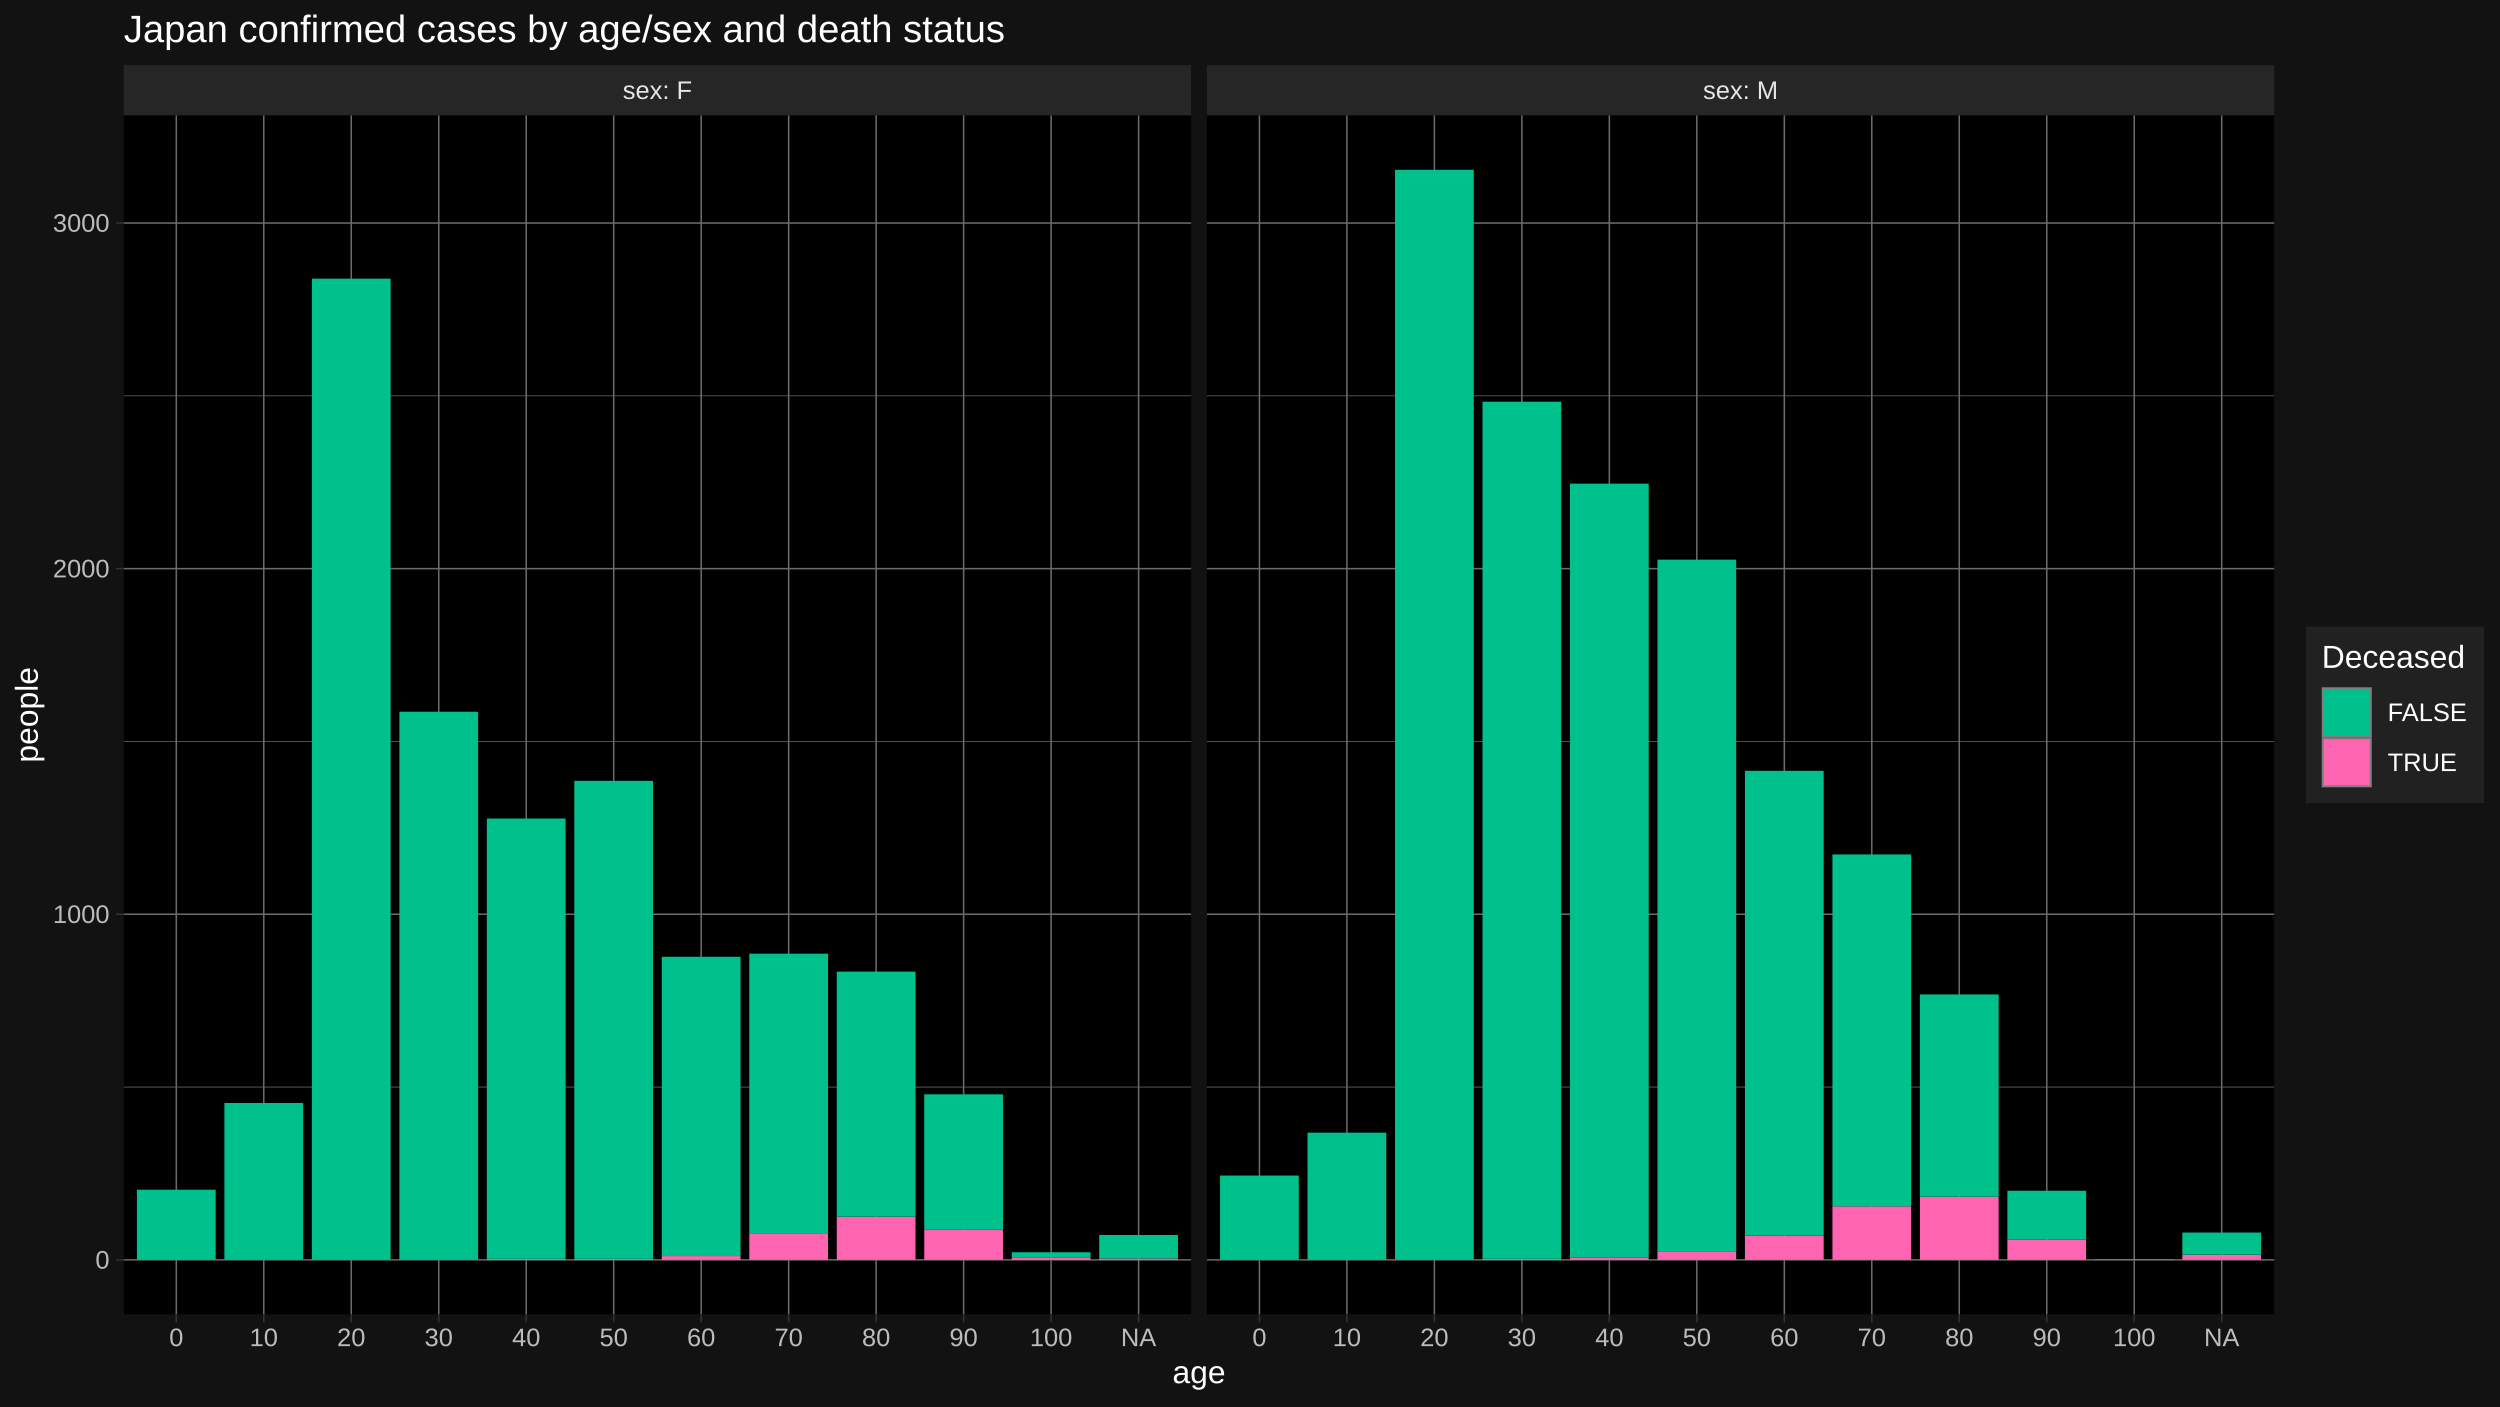
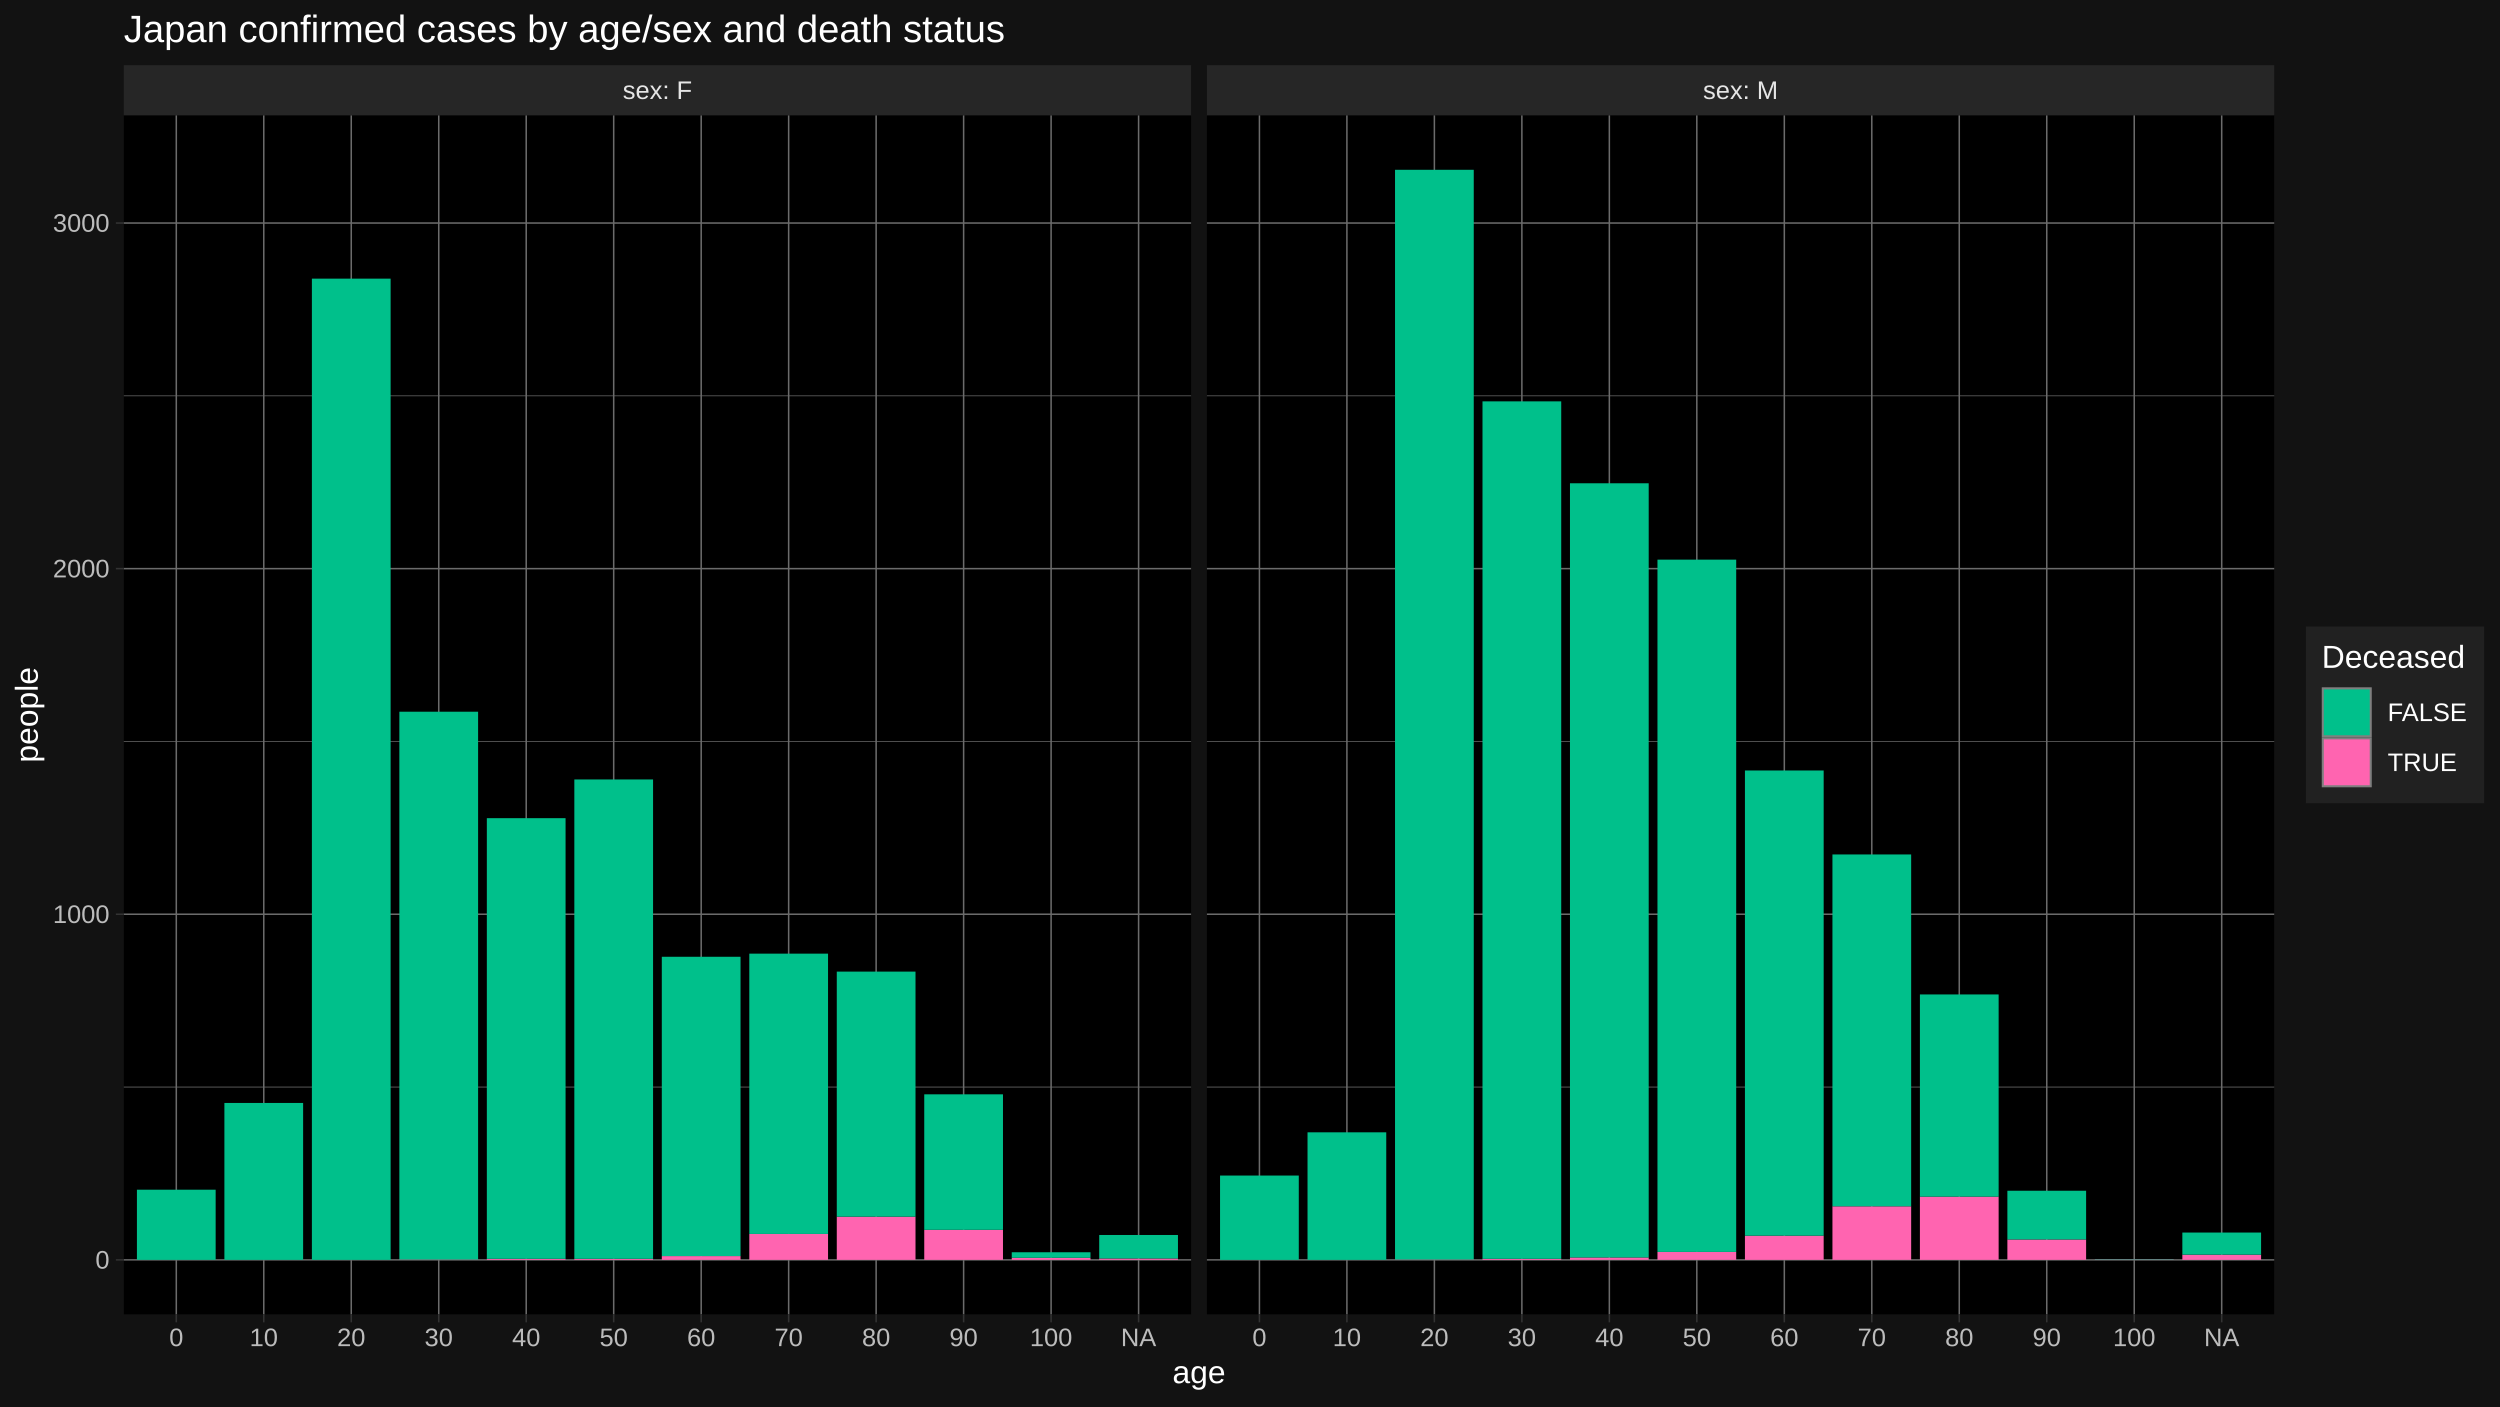
<svg xmlns="http://www.w3.org/2000/svg" viewBox="0 0 864.00 486.00">
  <defs>
    <style type="text/css">
    line, polyline, polygon, path, rect, circle {
      fill: none;
      stroke: #000000;
      stroke-linecap: round;
      stroke-linejoin: round;
      stroke-miterlimit: 10.00;
    }
  </style>
  </defs>
  <rect width="100%" height="100%" style="stroke: none; fill: #FFFFFF;" />
  <rect x="0.00" y="-0" width="864.00" height="486.00" style="stroke-width: 1.07; stroke: #121212; fill: #121212;" />
  <defs>
    <clipPath id="cpNDIuNzl8NDExLjY0fDQ1NC4yNXwzOS44NA==">
      <rect x="42.79" y="39.84" width="368.85" height="414.40" />
    </clipPath>
  </defs>
  <rect x="42.79" y="39.84" width="368.85" height="414.40" style="stroke-width: 1.07; stroke: none; fill: #000000;" clip-path="url(#cpNDIuNzl8NDExLjY0fDQ1NC4yNXwzOS44NA==)" />
  <polyline points="42.79,375.69 411.64,375.69 " style="stroke-width: 0.27; stroke: #6B6B6B; stroke-linecap: butt;" clip-path="url(#cpNDIuNzl8NDExLjY0fDQ1NC4yNXwzOS44NA==)" />
  <polyline points="42.79,256.24 411.64,256.24 " style="stroke-width: 0.27; stroke: #6B6B6B; stroke-linecap: butt;" clip-path="url(#cpNDIuNzl8NDExLjY0fDQ1NC4yNXwzOS44NA==)" />
  <polyline points="42.79,136.80 411.64,136.80 " style="stroke-width: 0.27; stroke: #6B6B6B; stroke-linecap: butt;" clip-path="url(#cpNDIuNzl8NDExLjY0fDQ1NC4yNXwzOS44NA==)" />
  <polyline points="42.79,435.41 411.64,435.41 " style="stroke-width: 0.53; stroke: #6B6B6B; stroke-linecap: butt;" clip-path="url(#cpNDIuNzl8NDExLjY0fDQ1NC4yNXwzOS44NA==)" />
  <polyline points="42.79,315.96 411.64,315.96 " style="stroke-width: 0.53; stroke: #6B6B6B; stroke-linecap: butt;" clip-path="url(#cpNDIuNzl8NDExLjY0fDQ1NC4yNXwzOS44NA==)" />
  <polyline points="42.79,196.52 411.64,196.52 " style="stroke-width: 0.53; stroke: #6B6B6B; stroke-linecap: butt;" clip-path="url(#cpNDIuNzl8NDExLjY0fDQ1NC4yNXwzOS44NA==)" />
  <polyline points="42.79,77.07 411.64,77.07 " style="stroke-width: 0.53; stroke: #6B6B6B; stroke-linecap: butt;" clip-path="url(#cpNDIuNzl8NDExLjY0fDQ1NC4yNXwzOS44NA==)" />
  <polyline points="60.93,454.25 60.93,39.84 " style="stroke-width: 0.53; stroke: #6B6B6B; stroke-linecap: butt;" clip-path="url(#cpNDIuNzl8NDExLjY0fDQ1NC4yNXwzOS44NA==)" />
  <polyline points="91.16,454.25 91.16,39.84 " style="stroke-width: 0.53; stroke: #6B6B6B; stroke-linecap: butt;" clip-path="url(#cpNDIuNzl8NDExLjY0fDQ1NC4yNXwzOS44NA==)" />
  <polyline points="121.39,454.25 121.39,39.84 " style="stroke-width: 0.53; stroke: #6B6B6B; stroke-linecap: butt;" clip-path="url(#cpNDIuNzl8NDExLjY0fDQ1NC4yNXwzOS44NA==)" />
  <polyline points="151.63,454.25 151.63,39.84 " style="stroke-width: 0.53; stroke: #6B6B6B; stroke-linecap: butt;" clip-path="url(#cpNDIuNzl8NDExLjY0fDQ1NC4yNXwzOS44NA==)" />
  <polyline points="181.86,454.25 181.86,39.84 " style="stroke-width: 0.53; stroke: #6B6B6B; stroke-linecap: butt;" clip-path="url(#cpNDIuNzl8NDExLjY0fDQ1NC4yNXwzOS44NA==)" />
  <polyline points="212.09,454.25 212.09,39.84 " style="stroke-width: 0.53; stroke: #6B6B6B; stroke-linecap: butt;" clip-path="url(#cpNDIuNzl8NDExLjY0fDQ1NC4yNXwzOS44NA==)" />
  <polyline points="242.33,454.25 242.33,39.84 " style="stroke-width: 0.53; stroke: #6B6B6B; stroke-linecap: butt;" clip-path="url(#cpNDIuNzl8NDExLjY0fDQ1NC4yNXwzOS44NA==)" />
  <polyline points="272.56,454.25 272.56,39.84 " style="stroke-width: 0.53; stroke: #6B6B6B; stroke-linecap: butt;" clip-path="url(#cpNDIuNzl8NDExLjY0fDQ1NC4yNXwzOS44NA==)" />
  <polyline points="302.79,454.25 302.79,39.84 " style="stroke-width: 0.53; stroke: #6B6B6B; stroke-linecap: butt;" clip-path="url(#cpNDIuNzl8NDExLjY0fDQ1NC4yNXwzOS44NA==)" />
  <polyline points="333.03,454.25 333.03,39.84 " style="stroke-width: 0.53; stroke: #6B6B6B; stroke-linecap: butt;" clip-path="url(#cpNDIuNzl8NDExLjY0fDQ1NC4yNXwzOS44NA==)" />
  <polyline points="363.26,454.25 363.26,39.84 " style="stroke-width: 0.53; stroke: #6B6B6B; stroke-linecap: butt;" clip-path="url(#cpNDIuNzl8NDExLjY0fDQ1NC4yNXwzOS44NA==)" />
  <polyline points="393.50,454.25 393.50,39.84 " style="stroke-width: 0.53; stroke: #6B6B6B; stroke-linecap: butt;" clip-path="url(#cpNDIuNzl8NDExLjY0fDQ1NC4yNXwzOS44NA==)" />
  <rect x="47.32" y="411.16" width="27.21" height="24.25" style="stroke-width: 1.07; stroke: none; stroke-linecap: butt; fill: #00C08B;" clip-path="url(#cpNDIuNzl8NDExLjY0fDQ1NC4yNXwzOS44NA==)" />
  <rect x="77.55" y="381.18" width="27.21" height="54.23" style="stroke-width: 1.07; stroke: none; stroke-linecap: butt; fill: #00C08B;" clip-path="url(#cpNDIuNzl8NDExLjY0fDQ1NC4yNXwzOS44NA==)" />
  <rect x="107.79" y="96.30" width="27.21" height="339.11" style="stroke-width: 1.07; stroke: none; stroke-linecap: butt; fill: #00C08B;" clip-path="url(#cpNDIuNzl8NDExLjY0fDQ1NC4yNXwzOS44NA==)" />
  <rect x="138.02" y="435.29" width="27.21" height="0.12" style="stroke-width: 1.07; stroke: none; stroke-linecap: butt; fill: #FF64B0;" clip-path="url(#cpNDIuNzl8NDExLjY0fDQ1NC4yNXwzOS44NA==)" />
  <rect x="138.02" y="245.97" width="27.21" height="189.32" style="stroke-width: 1.07; stroke: none; stroke-linecap: butt; fill: #00C08B;" clip-path="url(#cpNDIuNzl8NDExLjY0fDQ1NC4yNXwzOS44NA==)" />
  <rect x="168.25" y="435.05" width="27.21" height="0.36" style="stroke-width: 1.07; stroke: none; stroke-linecap: butt; fill: #FF64B0;" clip-path="url(#cpNDIuNzl8NDExLjY0fDQ1NC4yNXwzOS44NA==)" />
-   <rect x="168.25" y="282.88" width="27.21" height="152.17" style="stroke-width: 1.07; stroke: none; stroke-linecap: butt; fill: #00C08B;" clip-path="url(#cpNDIuNzl8NDExLjY0fDQ1NC4yNXwzOS44NA==)" />
+   <rect x="168.25" y="282.76" width="27.21" height="152.29" style="stroke-width: 1.07; stroke: none; stroke-linecap: butt; fill: #00C08B;" clip-path="url(#cpNDIuNzl8NDExLjY0fDQ1NC4yNXwzOS44NA==)" />
  <rect x="198.49" y="435.05" width="27.21" height="0.36" style="stroke-width: 1.07; stroke: none; stroke-linecap: butt; fill: #FF64B0;" clip-path="url(#cpNDIuNzl8NDExLjY0fDQ1NC4yNXwzOS44NA==)" />
-   <rect x="198.49" y="269.86" width="27.21" height="165.19" style="stroke-width: 1.07; stroke: none; stroke-linecap: butt; fill: #00C08B;" clip-path="url(#cpNDIuNzl8NDExLjY0fDQ1NC4yNXwzOS44NA==)" />
+   <rect x="198.49" y="269.38" width="27.21" height="165.67" style="stroke-width: 1.07; stroke: none; stroke-linecap: butt; fill: #00C08B;" clip-path="url(#cpNDIuNzl8NDExLjY0fDQ1NC4yNXwzOS44NA==)" />
  <rect x="228.72" y="434.10" width="27.21" height="1.31" style="stroke-width: 1.07; stroke: none; stroke-linecap: butt; fill: #FF64B0;" clip-path="url(#cpNDIuNzl8NDExLjY0fDQ1NC4yNXwzOS44NA==)" />
  <rect x="228.72" y="330.66" width="27.21" height="103.44" style="stroke-width: 1.07; stroke: none; stroke-linecap: butt; fill: #00C08B;" clip-path="url(#cpNDIuNzl8NDExLjY0fDQ1NC4yNXwzOS44NA==)" />
  <rect x="258.96" y="426.45" width="27.21" height="8.96" style="stroke-width: 1.07; stroke: none; stroke-linecap: butt; fill: #FF64B0;" clip-path="url(#cpNDIuNzl8NDExLjY0fDQ1NC4yNXwzOS44NA==)" />
  <rect x="258.96" y="329.58" width="27.21" height="96.87" style="stroke-width: 1.07; stroke: none; stroke-linecap: butt; fill: #00C08B;" clip-path="url(#cpNDIuNzl8NDExLjY0fDQ1NC4yNXwzOS44NA==)" />
  <rect x="289.19" y="420.48" width="27.21" height="14.93" style="stroke-width: 1.07; stroke: none; stroke-linecap: butt; fill: #FF64B0;" clip-path="url(#cpNDIuNzl8NDExLjY0fDQ1NC4yNXwzOS44NA==)" />
  <rect x="289.19" y="335.79" width="27.21" height="84.69" style="stroke-width: 1.07; stroke: none; stroke-linecap: butt; fill: #00C08B;" clip-path="url(#cpNDIuNzl8NDExLjY0fDQ1NC4yNXwzOS44NA==)" />
  <rect x="319.42" y="425.02" width="27.21" height="10.39" style="stroke-width: 1.07; stroke: none; stroke-linecap: butt; fill: #FF64B0;" clip-path="url(#cpNDIuNzl8NDExLjY0fDQ1NC4yNXwzOS44NA==)" />
  <rect x="319.42" y="378.20" width="27.21" height="46.82" style="stroke-width: 1.07; stroke: none; stroke-linecap: butt; fill: #00C08B;" clip-path="url(#cpNDIuNzl8NDExLjY0fDQ1NC4yNXwzOS44NA==)" />
  <rect x="349.66" y="434.69" width="27.21" height="0.72" style="stroke-width: 1.07; stroke: none; stroke-linecap: butt; fill: #FF64B0;" clip-path="url(#cpNDIuNzl8NDExLjY0fDQ1NC4yNXwzOS44NA==)" />
  <rect x="349.66" y="432.78" width="27.21" height="1.91" style="stroke-width: 1.07; stroke: none; stroke-linecap: butt; fill: #00C08B;" clip-path="url(#cpNDIuNzl8NDExLjY0fDQ1NC4yNXwzOS44NA==)" />
  <rect x="379.89" y="434.93" width="27.21" height="0.48" style="stroke-width: 1.07; stroke: none; stroke-linecap: butt; fill: #FF64B0;" clip-path="url(#cpNDIuNzl8NDExLjY0fDQ1NC4yNXwzOS44NA==)" />
  <rect x="379.89" y="426.81" width="27.21" height="8.12" style="stroke-width: 1.07; stroke: none; stroke-linecap: butt; fill: #00C08B;" clip-path="url(#cpNDIuNzl8NDExLjY0fDQ1NC4yNXwzOS44NA==)" />
  <defs>
    <clipPath id="cpMC4wMHw4NjQuMDB8NDg2LjAwfDAuMDA=">
      <rect x="0.00" y="0.00" width="864.00" height="486.00" />
    </clipPath>
  </defs>
  <defs>
    <clipPath id="cpNDE3LjExfDc4NS45N3w0NTQuMjV8MzkuODQ=">
      <rect x="417.11" y="39.84" width="368.85" height="414.40" />
    </clipPath>
  </defs>
  <rect x="417.11" y="39.84" width="368.85" height="414.40" style="stroke-width: 1.07; stroke: none; fill: #000000;" clip-path="url(#cpNDE3LjExfDc4NS45N3w0NTQuMjV8MzkuODQ=)" />
  <polyline points="417.11,375.69 785.97,375.69 " style="stroke-width: 0.27; stroke: #6B6B6B; stroke-linecap: butt;" clip-path="url(#cpNDE3LjExfDc4NS45N3w0NTQuMjV8MzkuODQ=)" />
  <polyline points="417.11,256.24 785.97,256.24 " style="stroke-width: 0.27; stroke: #6B6B6B; stroke-linecap: butt;" clip-path="url(#cpNDE3LjExfDc4NS45N3w0NTQuMjV8MzkuODQ=)" />
  <polyline points="417.11,136.80 785.97,136.80 " style="stroke-width: 0.27; stroke: #6B6B6B; stroke-linecap: butt;" clip-path="url(#cpNDE3LjExfDc4NS45N3w0NTQuMjV8MzkuODQ=)" />
  <polyline points="417.11,435.41 785.97,435.41 " style="stroke-width: 0.53; stroke: #6B6B6B; stroke-linecap: butt;" clip-path="url(#cpNDE3LjExfDc4NS45N3w0NTQuMjV8MzkuODQ=)" />
  <polyline points="417.11,315.96 785.97,315.96 " style="stroke-width: 0.53; stroke: #6B6B6B; stroke-linecap: butt;" clip-path="url(#cpNDE3LjExfDc4NS45N3w0NTQuMjV8MzkuODQ=)" />
  <polyline points="417.11,196.52 785.97,196.52 " style="stroke-width: 0.53; stroke: #6B6B6B; stroke-linecap: butt;" clip-path="url(#cpNDE3LjExfDc4NS45N3w0NTQuMjV8MzkuODQ=)" />
  <polyline points="417.11,77.07 785.97,77.07 " style="stroke-width: 0.53; stroke: #6B6B6B; stroke-linecap: butt;" clip-path="url(#cpNDE3LjExfDc4NS45N3w0NTQuMjV8MzkuODQ=)" />
  <polyline points="435.26,454.25 435.26,39.84 " style="stroke-width: 0.53; stroke: #6B6B6B; stroke-linecap: butt;" clip-path="url(#cpNDE3LjExfDc4NS45N3w0NTQuMjV8MzkuODQ=)" />
  <polyline points="465.49,454.25 465.49,39.84 " style="stroke-width: 0.53; stroke: #6B6B6B; stroke-linecap: butt;" clip-path="url(#cpNDE3LjExfDc4NS45N3w0NTQuMjV8MzkuODQ=)" />
  <polyline points="495.72,454.25 495.72,39.84 " style="stroke-width: 0.53; stroke: #6B6B6B; stroke-linecap: butt;" clip-path="url(#cpNDE3LjExfDc4NS45N3w0NTQuMjV8MzkuODQ=)" />
  <polyline points="525.96,454.25 525.96,39.84 " style="stroke-width: 0.53; stroke: #6B6B6B; stroke-linecap: butt;" clip-path="url(#cpNDE3LjExfDc4NS45N3w0NTQuMjV8MzkuODQ=)" />
  <polyline points="556.19,454.25 556.19,39.84 " style="stroke-width: 0.53; stroke: #6B6B6B; stroke-linecap: butt;" clip-path="url(#cpNDE3LjExfDc4NS45N3w0NTQuMjV8MzkuODQ=)" />
  <polyline points="586.42,454.25 586.42,39.84 " style="stroke-width: 0.53; stroke: #6B6B6B; stroke-linecap: butt;" clip-path="url(#cpNDE3LjExfDc4NS45N3w0NTQuMjV8MzkuODQ=)" />
  <polyline points="616.66,454.25 616.66,39.84 " style="stroke-width: 0.53; stroke: #6B6B6B; stroke-linecap: butt;" clip-path="url(#cpNDE3LjExfDc4NS45N3w0NTQuMjV8MzkuODQ=)" />
  <polyline points="646.89,454.25 646.89,39.84 " style="stroke-width: 0.53; stroke: #6B6B6B; stroke-linecap: butt;" clip-path="url(#cpNDE3LjExfDc4NS45N3w0NTQuMjV8MzkuODQ=)" />
  <polyline points="677.12,454.25 677.12,39.84 " style="stroke-width: 0.53; stroke: #6B6B6B; stroke-linecap: butt;" clip-path="url(#cpNDE3LjExfDc4NS45N3w0NTQuMjV8MzkuODQ=)" />
  <polyline points="707.36,454.25 707.36,39.84 " style="stroke-width: 0.53; stroke: #6B6B6B; stroke-linecap: butt;" clip-path="url(#cpNDE3LjExfDc4NS45N3w0NTQuMjV8MzkuODQ=)" />
  <polyline points="737.59,454.25 737.59,39.84 " style="stroke-width: 0.53; stroke: #6B6B6B; stroke-linecap: butt;" clip-path="url(#cpNDE3LjExfDc4NS45N3w0NTQuMjV8MzkuODQ=)" />
  <polyline points="767.82,454.25 767.82,39.84 " style="stroke-width: 0.53; stroke: #6B6B6B; stroke-linecap: butt;" clip-path="url(#cpNDE3LjExfDc4NS45N3w0NTQuMjV8MzkuODQ=)" />
  <rect x="421.65" y="406.27" width="27.21" height="29.14" style="stroke-width: 1.07; stroke: none; stroke-linecap: butt; fill: #00C08B;" clip-path="url(#cpNDE3LjExfDc4NS45N3w0NTQuMjV8MzkuODQ=)" />
-   <rect x="451.88" y="391.45" width="27.21" height="43.96" style="stroke-width: 1.07; stroke: none; stroke-linecap: butt; fill: #00C08B;" clip-path="url(#cpNDE3LjExfDc4NS45N3w0NTQuMjV8MzkuODQ=)" />
+   <rect x="451.88" y="391.33" width="27.21" height="44.08" style="stroke-width: 1.07; stroke: none; stroke-linecap: butt; fill: #00C08B;" clip-path="url(#cpNDE3LjExfDc4NS45N3w0NTQuMjV8MzkuODQ=)" />
  <rect x="482.12" y="435.29" width="27.21" height="0.12" style="stroke-width: 1.07; stroke: none; stroke-linecap: butt; fill: #FF64B0;" clip-path="url(#cpNDE3LjExfDc4NS45N3w0NTQuMjV8MzkuODQ=)" />
  <rect x="482.12" y="58.68" width="27.21" height="376.61" style="stroke-width: 1.07; stroke: none; stroke-linecap: butt; fill: #00C08B;" clip-path="url(#cpNDE3LjExfDc4NS45N3w0NTQuMjV8MzkuODQ=)" />
  <rect x="512.35" y="435.05" width="27.21" height="0.36" style="stroke-width: 1.07; stroke: none; stroke-linecap: butt; fill: #FF64B0;" clip-path="url(#cpNDE3LjExfDc4NS45N3w0NTQuMjV8MzkuODQ=)" />
-   <rect x="512.35" y="138.83" width="27.21" height="296.22" style="stroke-width: 1.07; stroke: none; stroke-linecap: butt; fill: #00C08B;" clip-path="url(#cpNDE3LjExfDc4NS45N3w0NTQuMjV8MzkuODQ=)" />
+   <rect x="512.35" y="138.71" width="27.21" height="296.34" style="stroke-width: 1.07; stroke: none; stroke-linecap: butt; fill: #00C08B;" clip-path="url(#cpNDE3LjExfDc4NS45N3w0NTQuMjV8MzkuODQ=)" />
  <rect x="542.58" y="434.57" width="27.21" height="0.84" style="stroke-width: 1.07; stroke: none; stroke-linecap: butt; fill: #FF64B0;" clip-path="url(#cpNDE3LjExfDc4NS45N3w0NTQuMjV8MzkuODQ=)" />
-   <rect x="542.58" y="167.14" width="27.21" height="267.44" style="stroke-width: 1.07; stroke: none; stroke-linecap: butt; fill: #00C08B;" clip-path="url(#cpNDE3LjExfDc4NS45N3w0NTQuMjV8MzkuODQ=)" />
+   <rect x="542.58" y="167.02" width="27.21" height="267.56" style="stroke-width: 1.07; stroke: none; stroke-linecap: butt; fill: #00C08B;" clip-path="url(#cpNDE3LjExfDc4NS45N3w0NTQuMjV8MzkuODQ=)" />
  <rect x="572.82" y="432.66" width="27.21" height="2.75" style="stroke-width: 1.07; stroke: none; stroke-linecap: butt; fill: #FF64B0;" clip-path="url(#cpNDE3LjExfDc4NS45N3w0NTQuMjV8MzkuODQ=)" />
  <rect x="572.82" y="193.41" width="27.21" height="239.25" style="stroke-width: 1.07; stroke: none; stroke-linecap: butt; fill: #00C08B;" clip-path="url(#cpNDE3LjExfDc4NS45N3w0NTQuMjV8MzkuODQ=)" />
  <rect x="603.05" y="427.05" width="27.21" height="8.36" style="stroke-width: 1.07; stroke: none; stroke-linecap: butt; fill: #FF64B0;" clip-path="url(#cpNDE3LjExfDc4NS45N3w0NTQuMjV8MzkuODQ=)" />
-   <rect x="603.05" y="266.39" width="27.21" height="160.65" style="stroke-width: 1.07; stroke: none; stroke-linecap: butt; fill: #00C08B;" clip-path="url(#cpNDE3LjExfDc4NS45N3w0NTQuMjV8MzkuODQ=)" />
+   <rect x="603.05" y="266.28" width="27.21" height="160.77" style="stroke-width: 1.07; stroke: none; stroke-linecap: butt; fill: #00C08B;" clip-path="url(#cpNDE3LjExfDc4NS45N3w0NTQuMjV8MzkuODQ=)" />
  <rect x="633.29" y="416.90" width="27.21" height="18.51" style="stroke-width: 1.07; stroke: none; stroke-linecap: butt; fill: #FF64B0;" clip-path="url(#cpNDE3LjExfDc4NS45N3w0NTQuMjV8MzkuODQ=)" />
  <rect x="633.29" y="295.30" width="27.21" height="121.60" style="stroke-width: 1.07; stroke: none; stroke-linecap: butt; fill: #00C08B;" clip-path="url(#cpNDE3LjExfDc4NS45N3w0NTQuMjV8MzkuODQ=)" />
  <rect x="663.52" y="413.55" width="27.21" height="21.86" style="stroke-width: 1.07; stroke: none; stroke-linecap: butt; fill: #FF64B0;" clip-path="url(#cpNDE3LjExfDc4NS45N3w0NTQuMjV8MzkuODQ=)" />
  <rect x="663.52" y="343.68" width="27.21" height="69.88" style="stroke-width: 1.07; stroke: none; stroke-linecap: butt; fill: #00C08B;" clip-path="url(#cpNDE3LjExfDc4NS45N3w0NTQuMjV8MzkuODQ=)" />
  <rect x="693.75" y="428.36" width="27.21" height="7.05" style="stroke-width: 1.07; stroke: none; stroke-linecap: butt; fill: #FF64B0;" clip-path="url(#cpNDE3LjExfDc4NS45N3w0NTQuMjV8MzkuODQ=)" />
  <rect x="693.75" y="411.52" width="27.21" height="16.84" style="stroke-width: 1.07; stroke: none; stroke-linecap: butt; fill: #00C08B;" clip-path="url(#cpNDE3LjExfDc4NS45N3w0NTQuMjV8MzkuODQ=)" />
  <rect x="723.99" y="435.29" width="27.21" height="0.12" style="stroke-width: 1.07; stroke: none; stroke-linecap: butt; fill: #FF64B0;" clip-path="url(#cpNDE3LjExfDc4NS45N3w0NTQuMjV8MzkuODQ=)" />
  <rect x="723.99" y="435.17" width="27.21" height="0.12" style="stroke-width: 1.07; stroke: none; stroke-linecap: butt; fill: #00C08B;" clip-path="url(#cpNDE3LjExfDc4NS45N3w0NTQuMjV8MzkuODQ=)" />
  <rect x="754.22" y="433.62" width="27.21" height="1.79" style="stroke-width: 1.07; stroke: none; stroke-linecap: butt; fill: #FF64B0;" clip-path="url(#cpNDE3LjExfDc4NS45N3w0NTQuMjV8MzkuODQ=)" />
  <rect x="754.22" y="425.97" width="27.21" height="7.64" style="stroke-width: 1.07; stroke: none; stroke-linecap: butt; fill: #00C08B;" clip-path="url(#cpNDE3LjExfDc4NS45N3w0NTQuMjV8MzkuODQ=)" />
  <defs>
    <clipPath id="cpMC4wMHw4NjQuMDB8NDg2LjAwfDAuMDA=">
      <rect x="0.00" y="0.00" width="864.00" height="486.00" />
    </clipPath>
  </defs>
  <defs>
    <clipPath id="cpNDIuNzl8NDExLjY0fDM5Ljg0fDIyLjUz">
      <rect x="42.79" y="22.53" width="368.85" height="17.31" />
    </clipPath>
  </defs>
  <rect x="42.79" y="22.53" width="368.85" height="17.31" style="stroke-width: 1.07; stroke: none; fill: #262626;" clip-path="url(#cpNDIuNzl8NDExLjY0fDM5Ljg0fDIyLjUz)" />
  <g clip-path="url(#cpNDIuNzl8NDExLjY0fDM5Ljg0fDIyLjUz)">
    <text x="215.23" y="34.21" style="font-size: 8.80px; fill: #E5E5E5; font-family: Liberation Sans;" textLength="23.96px" lengthAdjust="spacingAndGlyphs">sex: F</text>
  </g>
  <defs>
    <clipPath id="cpMC4wMHw4NjQuMDB8NDg2LjAwfDAuMDA=">
      <rect x="0.00" y="0.00" width="864.00" height="486.00" />
    </clipPath>
  </defs>
  <defs>
    <clipPath id="cpNDE3LjExfDc4NS45N3wzOS44NHwyMi41Mw==">
      <rect x="417.11" y="22.53" width="368.85" height="17.31" />
    </clipPath>
  </defs>
  <rect x="417.11" y="22.53" width="368.85" height="17.31" style="stroke-width: 1.07; stroke: none; fill: #262626;" clip-path="url(#cpNDE3LjExfDc4NS45N3wzOS44NHwyMi41Mw==)" />
  <g clip-path="url(#cpNDE3LjExfDc4NS45N3wzOS44NHwyMi41Mw==)">
    <text x="588.58" y="34.21" style="font-size: 8.80px; fill: #E5E5E5; font-family: Liberation Sans;" textLength="25.91px" lengthAdjust="spacingAndGlyphs">sex: M</text>
  </g>
  <defs>
    <clipPath id="cpMC4wMHw4NjQuMDB8NDg2LjAwfDAuMDA=">
      <rect x="0.00" y="0.00" width="864.00" height="486.00" />
    </clipPath>
  </defs>
  <polyline points="60.93,456.99 60.93,454.25 " style="stroke-width: 0.53; stroke: #333333; stroke-linecap: butt;" clip-path="url(#cpMC4wMHw4NjQuMDB8NDg2LjAwfDAuMDA=)" />
  <polyline points="91.16,456.99 91.16,454.25 " style="stroke-width: 0.53; stroke: #333333; stroke-linecap: butt;" clip-path="url(#cpMC4wMHw4NjQuMDB8NDg2LjAwfDAuMDA=)" />
  <polyline points="121.39,456.99 121.39,454.25 " style="stroke-width: 0.53; stroke: #333333; stroke-linecap: butt;" clip-path="url(#cpMC4wMHw4NjQuMDB8NDg2LjAwfDAuMDA=)" />
  <polyline points="151.63,456.99 151.63,454.25 " style="stroke-width: 0.53; stroke: #333333; stroke-linecap: butt;" clip-path="url(#cpMC4wMHw4NjQuMDB8NDg2LjAwfDAuMDA=)" />
  <polyline points="181.86,456.99 181.86,454.25 " style="stroke-width: 0.53; stroke: #333333; stroke-linecap: butt;" clip-path="url(#cpMC4wMHw4NjQuMDB8NDg2LjAwfDAuMDA=)" />
  <polyline points="212.09,456.99 212.09,454.25 " style="stroke-width: 0.53; stroke: #333333; stroke-linecap: butt;" clip-path="url(#cpMC4wMHw4NjQuMDB8NDg2LjAwfDAuMDA=)" />
  <polyline points="242.33,456.99 242.33,454.25 " style="stroke-width: 0.53; stroke: #333333; stroke-linecap: butt;" clip-path="url(#cpMC4wMHw4NjQuMDB8NDg2LjAwfDAuMDA=)" />
  <polyline points="272.56,456.99 272.56,454.25 " style="stroke-width: 0.53; stroke: #333333; stroke-linecap: butt;" clip-path="url(#cpMC4wMHw4NjQuMDB8NDg2LjAwfDAuMDA=)" />
  <polyline points="302.79,456.99 302.79,454.25 " style="stroke-width: 0.53; stroke: #333333; stroke-linecap: butt;" clip-path="url(#cpMC4wMHw4NjQuMDB8NDg2LjAwfDAuMDA=)" />
  <polyline points="333.03,456.99 333.03,454.25 " style="stroke-width: 0.53; stroke: #333333; stroke-linecap: butt;" clip-path="url(#cpMC4wMHw4NjQuMDB8NDg2LjAwfDAuMDA=)" />
  <polyline points="363.26,456.99 363.26,454.25 " style="stroke-width: 0.53; stroke: #333333; stroke-linecap: butt;" clip-path="url(#cpMC4wMHw4NjQuMDB8NDg2LjAwfDAuMDA=)" />
  <polyline points="393.50,456.99 393.50,454.25 " style="stroke-width: 0.53; stroke: #333333; stroke-linecap: butt;" clip-path="url(#cpMC4wMHw4NjQuMDB8NDg2LjAwfDAuMDA=)" />
  <g clip-path="url(#cpMC4wMHw4NjQuMDB8NDg2LjAwfDAuMDA=)">
    <text x="58.48" y="465.23" style="font-size: 8.80px; fill: #BCBCBC; font-family: Liberation Sans;" textLength="4.89px" lengthAdjust="spacingAndGlyphs">0</text>
  </g>
  <g clip-path="url(#cpMC4wMHw4NjQuMDB8NDg2LjAwfDAuMDA=)">
    <text x="86.27" y="465.23" style="font-size: 8.80px; fill: #BCBCBC; font-family: Liberation Sans;" textLength="9.79px" lengthAdjust="spacingAndGlyphs">10</text>
  </g>
  <g clip-path="url(#cpMC4wMHw4NjQuMDB8NDg2LjAwfDAuMDA=)">
    <text x="116.50" y="465.23" style="font-size: 8.80px; fill: #BCBCBC; font-family: Liberation Sans;" textLength="9.79px" lengthAdjust="spacingAndGlyphs">20</text>
  </g>
  <g clip-path="url(#cpMC4wMHw4NjQuMDB8NDg2LjAwfDAuMDA=)">
    <text x="146.73" y="465.23" style="font-size: 8.80px; fill: #BCBCBC; font-family: Liberation Sans;" textLength="9.79px" lengthAdjust="spacingAndGlyphs">30</text>
  </g>
  <g clip-path="url(#cpMC4wMHw4NjQuMDB8NDg2LjAwfDAuMDA=)">
    <text x="176.97" y="465.23" style="font-size: 8.80px; fill: #BCBCBC; font-family: Liberation Sans;" textLength="9.79px" lengthAdjust="spacingAndGlyphs">40</text>
  </g>
  <g clip-path="url(#cpMC4wMHw4NjQuMDB8NDg2LjAwfDAuMDA=)">
    <text x="207.20" y="465.23" style="font-size: 8.80px; fill: #BCBCBC; font-family: Liberation Sans;" textLength="9.79px" lengthAdjust="spacingAndGlyphs">50</text>
  </g>
  <g clip-path="url(#cpMC4wMHw4NjQuMDB8NDg2LjAwfDAuMDA=)">
    <text x="237.43" y="465.23" style="font-size: 8.80px; fill: #BCBCBC; font-family: Liberation Sans;" textLength="9.79px" lengthAdjust="spacingAndGlyphs">60</text>
  </g>
  <g clip-path="url(#cpMC4wMHw4NjQuMDB8NDg2LjAwfDAuMDA=)">
    <text x="267.67" y="465.23" style="font-size: 8.80px; fill: #BCBCBC; font-family: Liberation Sans;" textLength="9.79px" lengthAdjust="spacingAndGlyphs">70</text>
  </g>
  <g clip-path="url(#cpMC4wMHw4NjQuMDB8NDg2LjAwfDAuMDA=)">
    <text x="297.90" y="465.23" style="font-size: 8.80px; fill: #BCBCBC; font-family: Liberation Sans;" textLength="9.79px" lengthAdjust="spacingAndGlyphs">80</text>
  </g>
  <g clip-path="url(#cpMC4wMHw4NjQuMDB8NDg2LjAwfDAuMDA=)">
    <text x="328.13" y="465.23" style="font-size: 8.80px; fill: #BCBCBC; font-family: Liberation Sans;" textLength="9.79px" lengthAdjust="spacingAndGlyphs">90</text>
  </g>
  <g clip-path="url(#cpMC4wMHw4NjQuMDB8NDg2LjAwfDAuMDA=)">
    <text x="355.92" y="465.23" style="font-size: 8.80px; fill: #BCBCBC; font-family: Liberation Sans;" textLength="14.68px" lengthAdjust="spacingAndGlyphs">100</text>
  </g>
  <g clip-path="url(#cpMC4wMHw4NjQuMDB8NDg2LjAwfDAuMDA=)">
    <text x="387.38" y="465.23" style="font-size: 8.80px; fill: #BCBCBC; font-family: Liberation Sans;" textLength="12.22px" lengthAdjust="spacingAndGlyphs">NA</text>
  </g>
  <polyline points="435.26,456.99 435.26,454.25 " style="stroke-width: 0.53; stroke: #333333; stroke-linecap: butt;" clip-path="url(#cpMC4wMHw4NjQuMDB8NDg2LjAwfDAuMDA=)" />
  <polyline points="465.49,456.99 465.49,454.25 " style="stroke-width: 0.53; stroke: #333333; stroke-linecap: butt;" clip-path="url(#cpMC4wMHw4NjQuMDB8NDg2LjAwfDAuMDA=)" />
  <polyline points="495.72,456.99 495.72,454.25 " style="stroke-width: 0.53; stroke: #333333; stroke-linecap: butt;" clip-path="url(#cpMC4wMHw4NjQuMDB8NDg2LjAwfDAuMDA=)" />
  <polyline points="525.96,456.99 525.96,454.25 " style="stroke-width: 0.53; stroke: #333333; stroke-linecap: butt;" clip-path="url(#cpMC4wMHw4NjQuMDB8NDg2LjAwfDAuMDA=)" />
  <polyline points="556.19,456.99 556.19,454.25 " style="stroke-width: 0.53; stroke: #333333; stroke-linecap: butt;" clip-path="url(#cpMC4wMHw4NjQuMDB8NDg2LjAwfDAuMDA=)" />
  <polyline points="586.42,456.99 586.42,454.25 " style="stroke-width: 0.53; stroke: #333333; stroke-linecap: butt;" clip-path="url(#cpMC4wMHw4NjQuMDB8NDg2LjAwfDAuMDA=)" />
  <polyline points="616.66,456.99 616.66,454.25 " style="stroke-width: 0.53; stroke: #333333; stroke-linecap: butt;" clip-path="url(#cpMC4wMHw4NjQuMDB8NDg2LjAwfDAuMDA=)" />
  <polyline points="646.89,456.99 646.89,454.25 " style="stroke-width: 0.53; stroke: #333333; stroke-linecap: butt;" clip-path="url(#cpMC4wMHw4NjQuMDB8NDg2LjAwfDAuMDA=)" />
  <polyline points="677.12,456.99 677.12,454.25 " style="stroke-width: 0.53; stroke: #333333; stroke-linecap: butt;" clip-path="url(#cpMC4wMHw4NjQuMDB8NDg2LjAwfDAuMDA=)" />
  <polyline points="707.36,456.99 707.36,454.25 " style="stroke-width: 0.53; stroke: #333333; stroke-linecap: butt;" clip-path="url(#cpMC4wMHw4NjQuMDB8NDg2LjAwfDAuMDA=)" />
  <polyline points="737.59,456.99 737.59,454.25 " style="stroke-width: 0.53; stroke: #333333; stroke-linecap: butt;" clip-path="url(#cpMC4wMHw4NjQuMDB8NDg2LjAwfDAuMDA=)" />
  <polyline points="767.82,456.99 767.82,454.25 " style="stroke-width: 0.53; stroke: #333333; stroke-linecap: butt;" clip-path="url(#cpMC4wMHw4NjQuMDB8NDg2LjAwfDAuMDA=)" />
  <g clip-path="url(#cpMC4wMHw4NjQuMDB8NDg2LjAwfDAuMDA=)">
    <text x="432.81" y="465.23" style="font-size: 8.80px; fill: #BCBCBC; font-family: Liberation Sans;" textLength="4.89px" lengthAdjust="spacingAndGlyphs">0</text>
  </g>
  <g clip-path="url(#cpMC4wMHw4NjQuMDB8NDg2LjAwfDAuMDA=)">
    <text x="460.59" y="465.23" style="font-size: 8.80px; fill: #BCBCBC; font-family: Liberation Sans;" textLength="9.79px" lengthAdjust="spacingAndGlyphs">10</text>
  </g>
  <g clip-path="url(#cpMC4wMHw4NjQuMDB8NDg2LjAwfDAuMDA=)">
    <text x="490.83" y="465.23" style="font-size: 8.80px; fill: #BCBCBC; font-family: Liberation Sans;" textLength="9.79px" lengthAdjust="spacingAndGlyphs">20</text>
  </g>
  <g clip-path="url(#cpMC4wMHw4NjQuMDB8NDg2LjAwfDAuMDA=)">
    <text x="521.06" y="465.23" style="font-size: 8.80px; fill: #BCBCBC; font-family: Liberation Sans;" textLength="9.79px" lengthAdjust="spacingAndGlyphs">30</text>
  </g>
  <g clip-path="url(#cpMC4wMHw4NjQuMDB8NDg2LjAwfDAuMDA=)">
    <text x="551.30" y="465.23" style="font-size: 8.80px; fill: #BCBCBC; font-family: Liberation Sans;" textLength="9.79px" lengthAdjust="spacingAndGlyphs">40</text>
  </g>
  <g clip-path="url(#cpMC4wMHw4NjQuMDB8NDg2LjAwfDAuMDA=)">
    <text x="581.53" y="465.23" style="font-size: 8.80px; fill: #BCBCBC; font-family: Liberation Sans;" textLength="9.79px" lengthAdjust="spacingAndGlyphs">50</text>
  </g>
  <g clip-path="url(#cpMC4wMHw4NjQuMDB8NDg2LjAwfDAuMDA=)">
    <text x="611.76" y="465.23" style="font-size: 8.80px; fill: #BCBCBC; font-family: Liberation Sans;" textLength="9.79px" lengthAdjust="spacingAndGlyphs">60</text>
  </g>
  <g clip-path="url(#cpMC4wMHw4NjQuMDB8NDg2LjAwfDAuMDA=)">
    <text x="642.00" y="465.23" style="font-size: 8.80px; fill: #BCBCBC; font-family: Liberation Sans;" textLength="9.79px" lengthAdjust="spacingAndGlyphs">70</text>
  </g>
  <g clip-path="url(#cpMC4wMHw4NjQuMDB8NDg2LjAwfDAuMDA=)">
    <text x="672.23" y="465.23" style="font-size: 8.80px; fill: #BCBCBC; font-family: Liberation Sans;" textLength="9.79px" lengthAdjust="spacingAndGlyphs">80</text>
  </g>
  <g clip-path="url(#cpMC4wMHw4NjQuMDB8NDg2LjAwfDAuMDA=)">
    <text x="702.46" y="465.23" style="font-size: 8.80px; fill: #BCBCBC; font-family: Liberation Sans;" textLength="9.79px" lengthAdjust="spacingAndGlyphs">90</text>
  </g>
  <g clip-path="url(#cpMC4wMHw4NjQuMDB8NDg2LjAwfDAuMDA=)">
    <text x="730.25" y="465.23" style="font-size: 8.80px; fill: #BCBCBC; font-family: Liberation Sans;" textLength="14.68px" lengthAdjust="spacingAndGlyphs">100</text>
  </g>
  <g clip-path="url(#cpMC4wMHw4NjQuMDB8NDg2LjAwfDAuMDA=)">
    <text x="761.71" y="465.23" style="font-size: 8.80px; fill: #BCBCBC; font-family: Liberation Sans;" textLength="12.22px" lengthAdjust="spacingAndGlyphs">NA</text>
  </g>
  <g clip-path="url(#cpMC4wMHw4NjQuMDB8NDg2LjAwfDAuMDA=)">
    <text x="32.96" y="438.44" style="font-size: 8.80px; fill: #BCBCBC; font-family: Liberation Sans;" textLength="4.89px" lengthAdjust="spacingAndGlyphs">0</text>
  </g>
  <g clip-path="url(#cpMC4wMHw4NjQuMDB8NDg2LjAwfDAuMDA=)">
    <text x="18.28" y="318.99" style="font-size: 8.80px; fill: #BCBCBC; font-family: Liberation Sans;" textLength="19.58px" lengthAdjust="spacingAndGlyphs">1000</text>
  </g>
  <g clip-path="url(#cpMC4wMHw4NjQuMDB8NDg2LjAwfDAuMDA=)">
    <text x="18.28" y="199.55" style="font-size: 8.80px; fill: #BCBCBC; font-family: Liberation Sans;" textLength="19.58px" lengthAdjust="spacingAndGlyphs">2000</text>
  </g>
  <g clip-path="url(#cpMC4wMHw4NjQuMDB8NDg2LjAwfDAuMDA=)">
    <text x="18.28" y="80.10" style="font-size: 8.80px; fill: #BCBCBC; font-family: Liberation Sans;" textLength="19.58px" lengthAdjust="spacingAndGlyphs">3000</text>
  </g>
  <polyline points="40.05,435.41 42.79,435.41 " style="stroke-width: 0.53; stroke: #333333; stroke-linecap: butt;" clip-path="url(#cpMC4wMHw4NjQuMDB8NDg2LjAwfDAuMDA=)" />
  <polyline points="40.05,315.96 42.79,315.96 " style="stroke-width: 0.53; stroke: #333333; stroke-linecap: butt;" clip-path="url(#cpMC4wMHw4NjQuMDB8NDg2LjAwfDAuMDA=)" />
  <polyline points="40.05,196.52 42.79,196.52 " style="stroke-width: 0.53; stroke: #333333; stroke-linecap: butt;" clip-path="url(#cpMC4wMHw4NjQuMDB8NDg2LjAwfDAuMDA=)" />
  <polyline points="40.05,77.07 42.79,77.07 " style="stroke-width: 0.53; stroke: #333333; stroke-linecap: butt;" clip-path="url(#cpMC4wMHw4NjQuMDB8NDg2LjAwfDAuMDA=)" />
  <g clip-path="url(#cpMC4wMHw4NjQuMDB8NDg2LjAwfDAuMDA=)">
    <text x="405.20" y="478.03" style="font-size: 11.00px; fill: #FFFFFF; font-family: Liberation Sans;" textLength="18.35px" lengthAdjust="spacingAndGlyphs">age</text>
  </g>
  <g clip-path="url(#cpMC4wMHw4NjQuMDB8NDg2LjAwfDAuMDA=)">
    <text transform="translate(13.05,263.56) rotate(-90)" style="font-size: 11.00px; fill: #FFFFFF; font-family: Liberation Sans;" textLength="33.03px" lengthAdjust="spacingAndGlyphs">people</text>
  </g>
  <rect x="796.92" y="216.52" width="61.60" height="61.06" style="stroke-width: 1.07; stroke: none; fill: #212121;" clip-path="url(#cpMC4wMHw4NjQuMDB8NDg2LjAwfDAuMDA=)" />
  <g clip-path="url(#cpMC4wMHw4NjQuMDB8NDg2LjAwfDAuMDA=)">
    <text x="802.40" y="230.81" style="font-size: 11.00px; fill: #FFFFFF; font-family: Liberation Sans;" textLength="49.53px" lengthAdjust="spacingAndGlyphs">Deceased</text>
  </g>
  <rect x="802.40" y="237.53" width="17.28" height="17.28" style="stroke-width: 1.07; stroke: none; fill: #7F7F7F;" clip-path="url(#cpMC4wMHw4NjQuMDB8NDg2LjAwfDAuMDA=)" />
  <rect x="803.11" y="238.24" width="15.86" height="15.86" style="stroke-width: 1.07; stroke: none; stroke-linejoin: miter; fill: #00C08B;" clip-path="url(#cpMC4wMHw4NjQuMDB8NDg2LjAwfDAuMDA=)" />
  <rect x="802.40" y="254.81" width="17.28" height="17.28" style="stroke-width: 1.07; stroke: none; fill: #7F7F7F;" clip-path="url(#cpMC4wMHw4NjQuMDB8NDg2LjAwfDAuMDA=)" />
  <rect x="803.11" y="255.52" width="15.86" height="15.86" style="stroke-width: 1.07; stroke: none; stroke-linejoin: miter; fill: #FF64B0;" clip-path="url(#cpMC4wMHw4NjQuMDB8NDg2LjAwfDAuMDA=)" />
  <g clip-path="url(#cpMC4wMHw4NjQuMDB8NDg2LjAwfDAuMDA=)">
    <text x="825.16" y="249.20" style="font-size: 8.80px; fill: #FFFFFF; font-family: Liberation Sans;" textLength="27.88px" lengthAdjust="spacingAndGlyphs">FALSE</text>
  </g>
  <g clip-path="url(#cpMC4wMHw4NjQuMDB8NDg2LjAwfDAuMDA=)">
    <text x="825.16" y="266.48" style="font-size: 8.80px; fill: #FFFFFF; font-family: Liberation Sans;" textLength="23.96px" lengthAdjust="spacingAndGlyphs">TRUE</text>
  </g>
  <g clip-path="url(#cpMC4wMHw4NjQuMDB8NDg2LjAwfDAuMDA=)">
    <text x="42.79" y="14.56" style="font-size: 13.20px; fill: #FFFFFF; font-family: Liberation Sans;" textLength="304.52px" lengthAdjust="spacingAndGlyphs">Japan confirmed cases by age/sex and death status</text>
  </g>
</svg>
